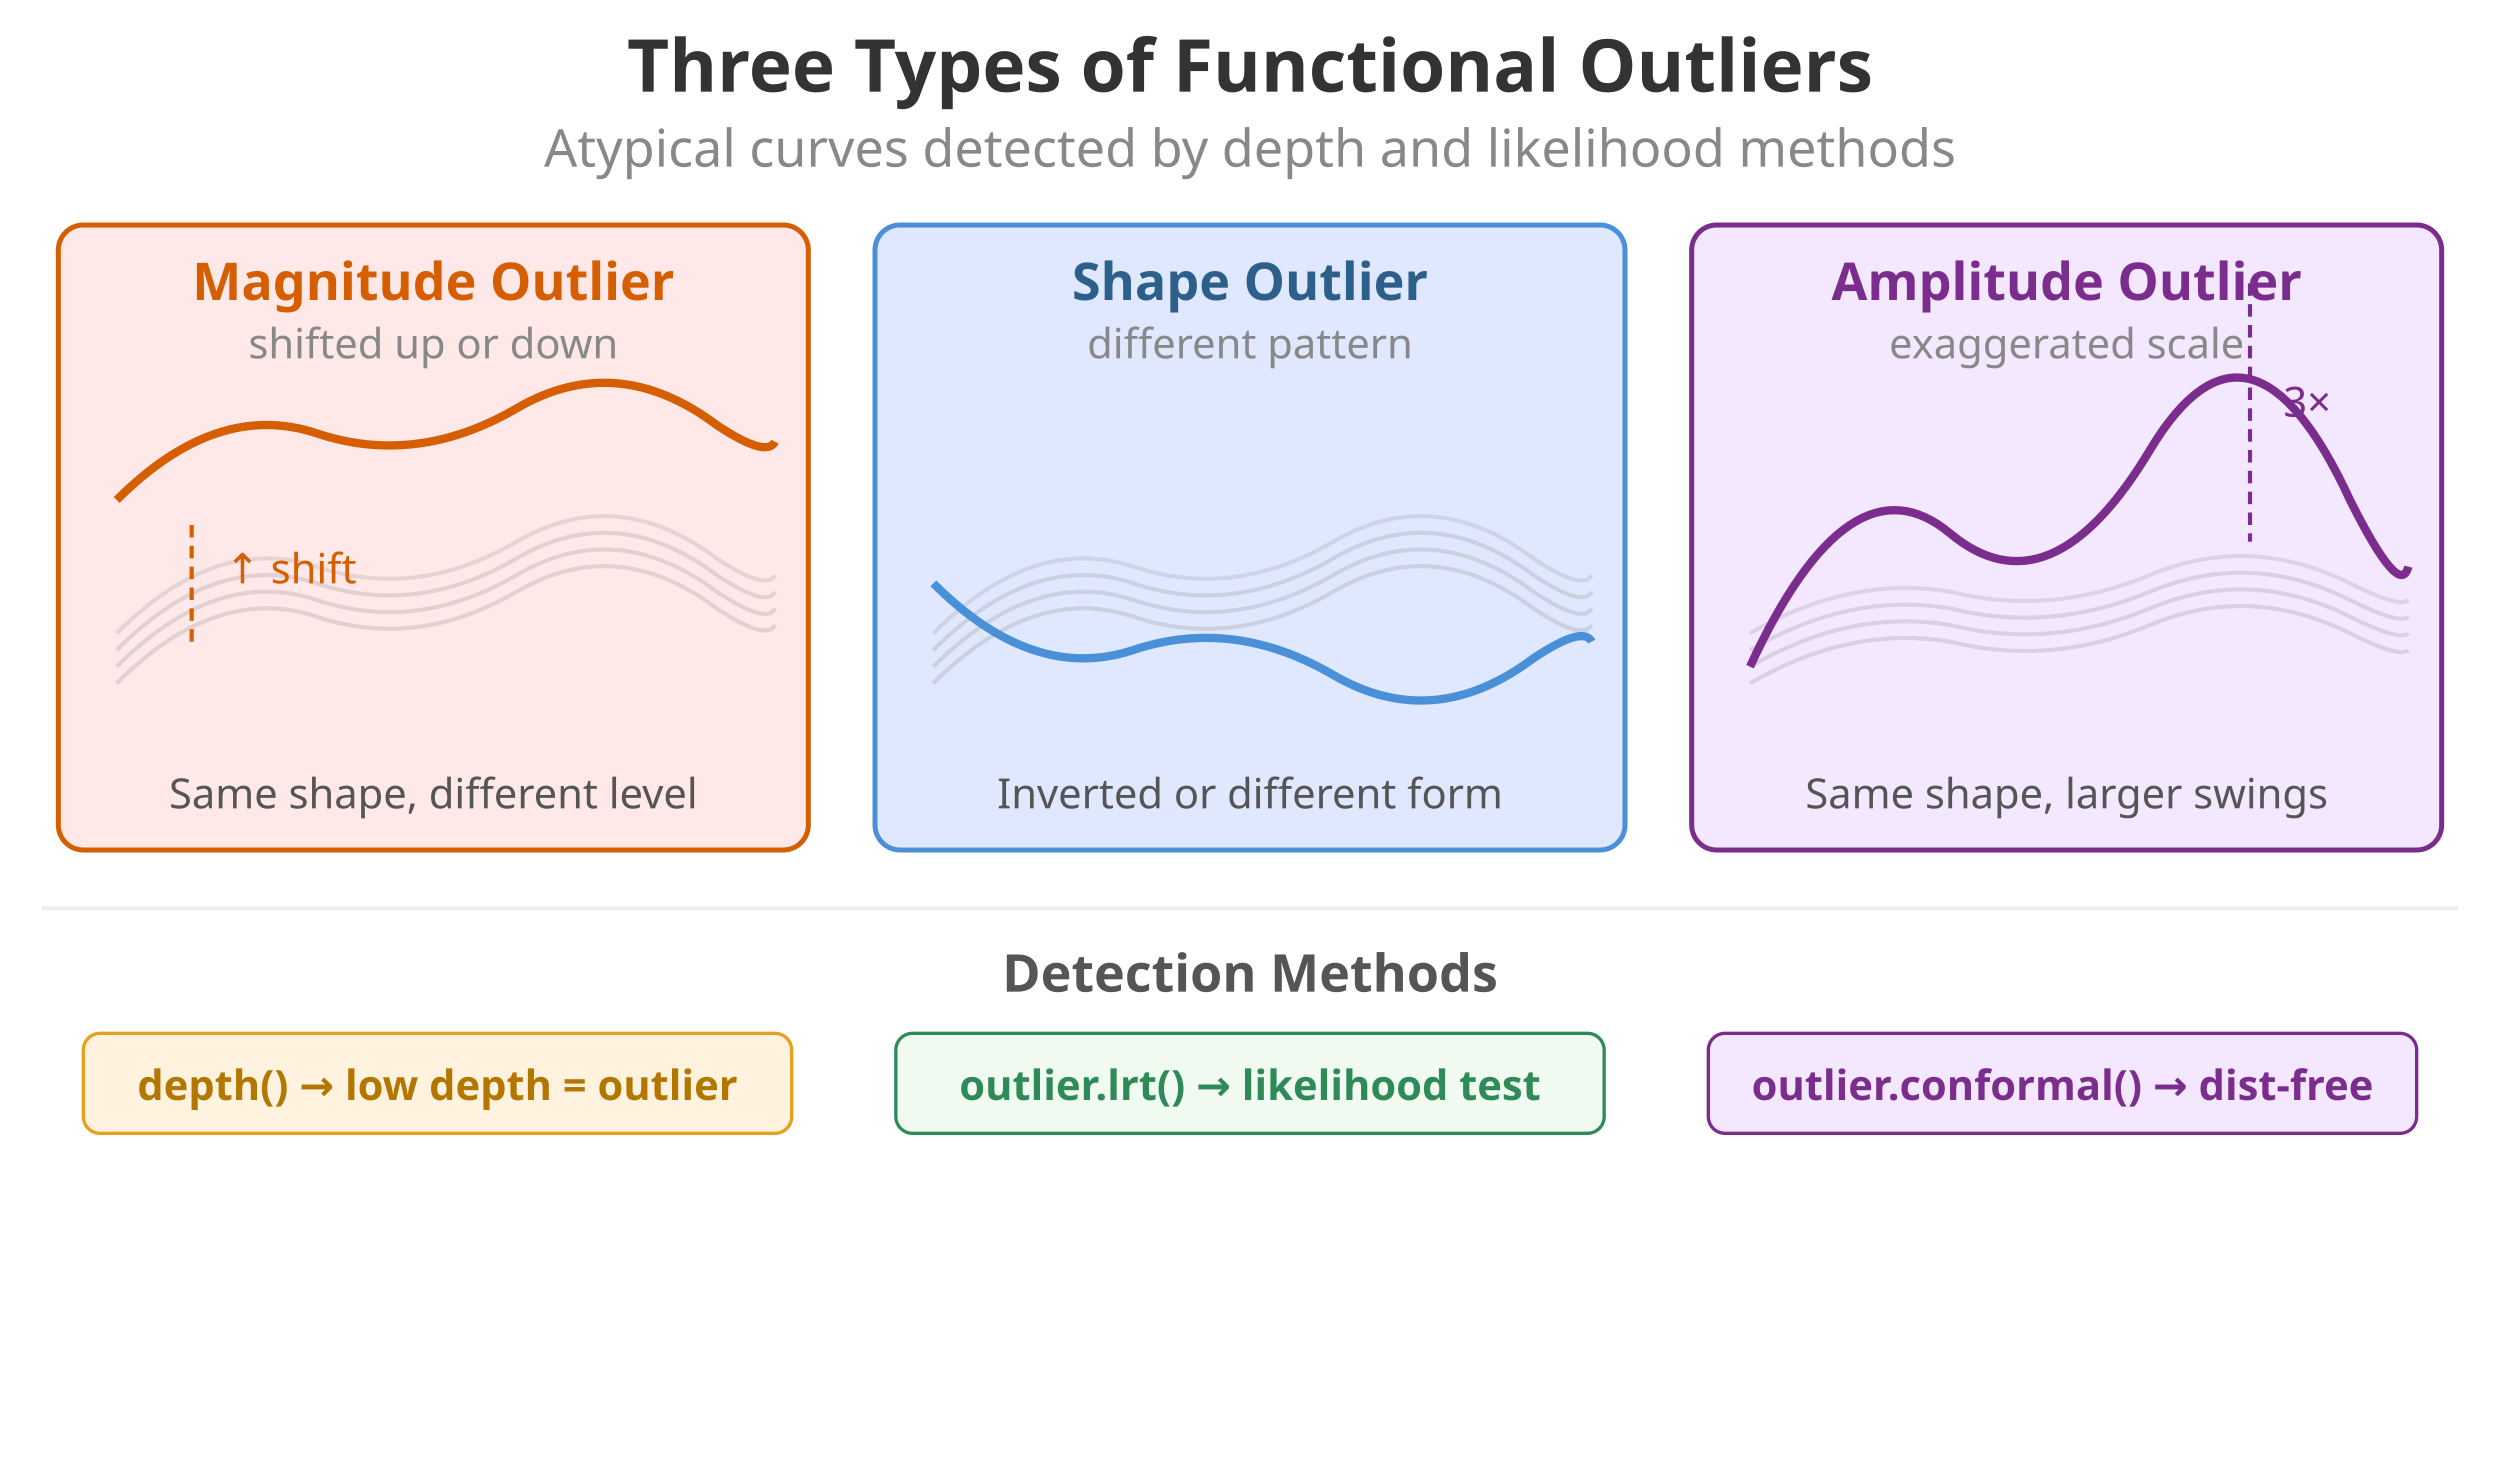
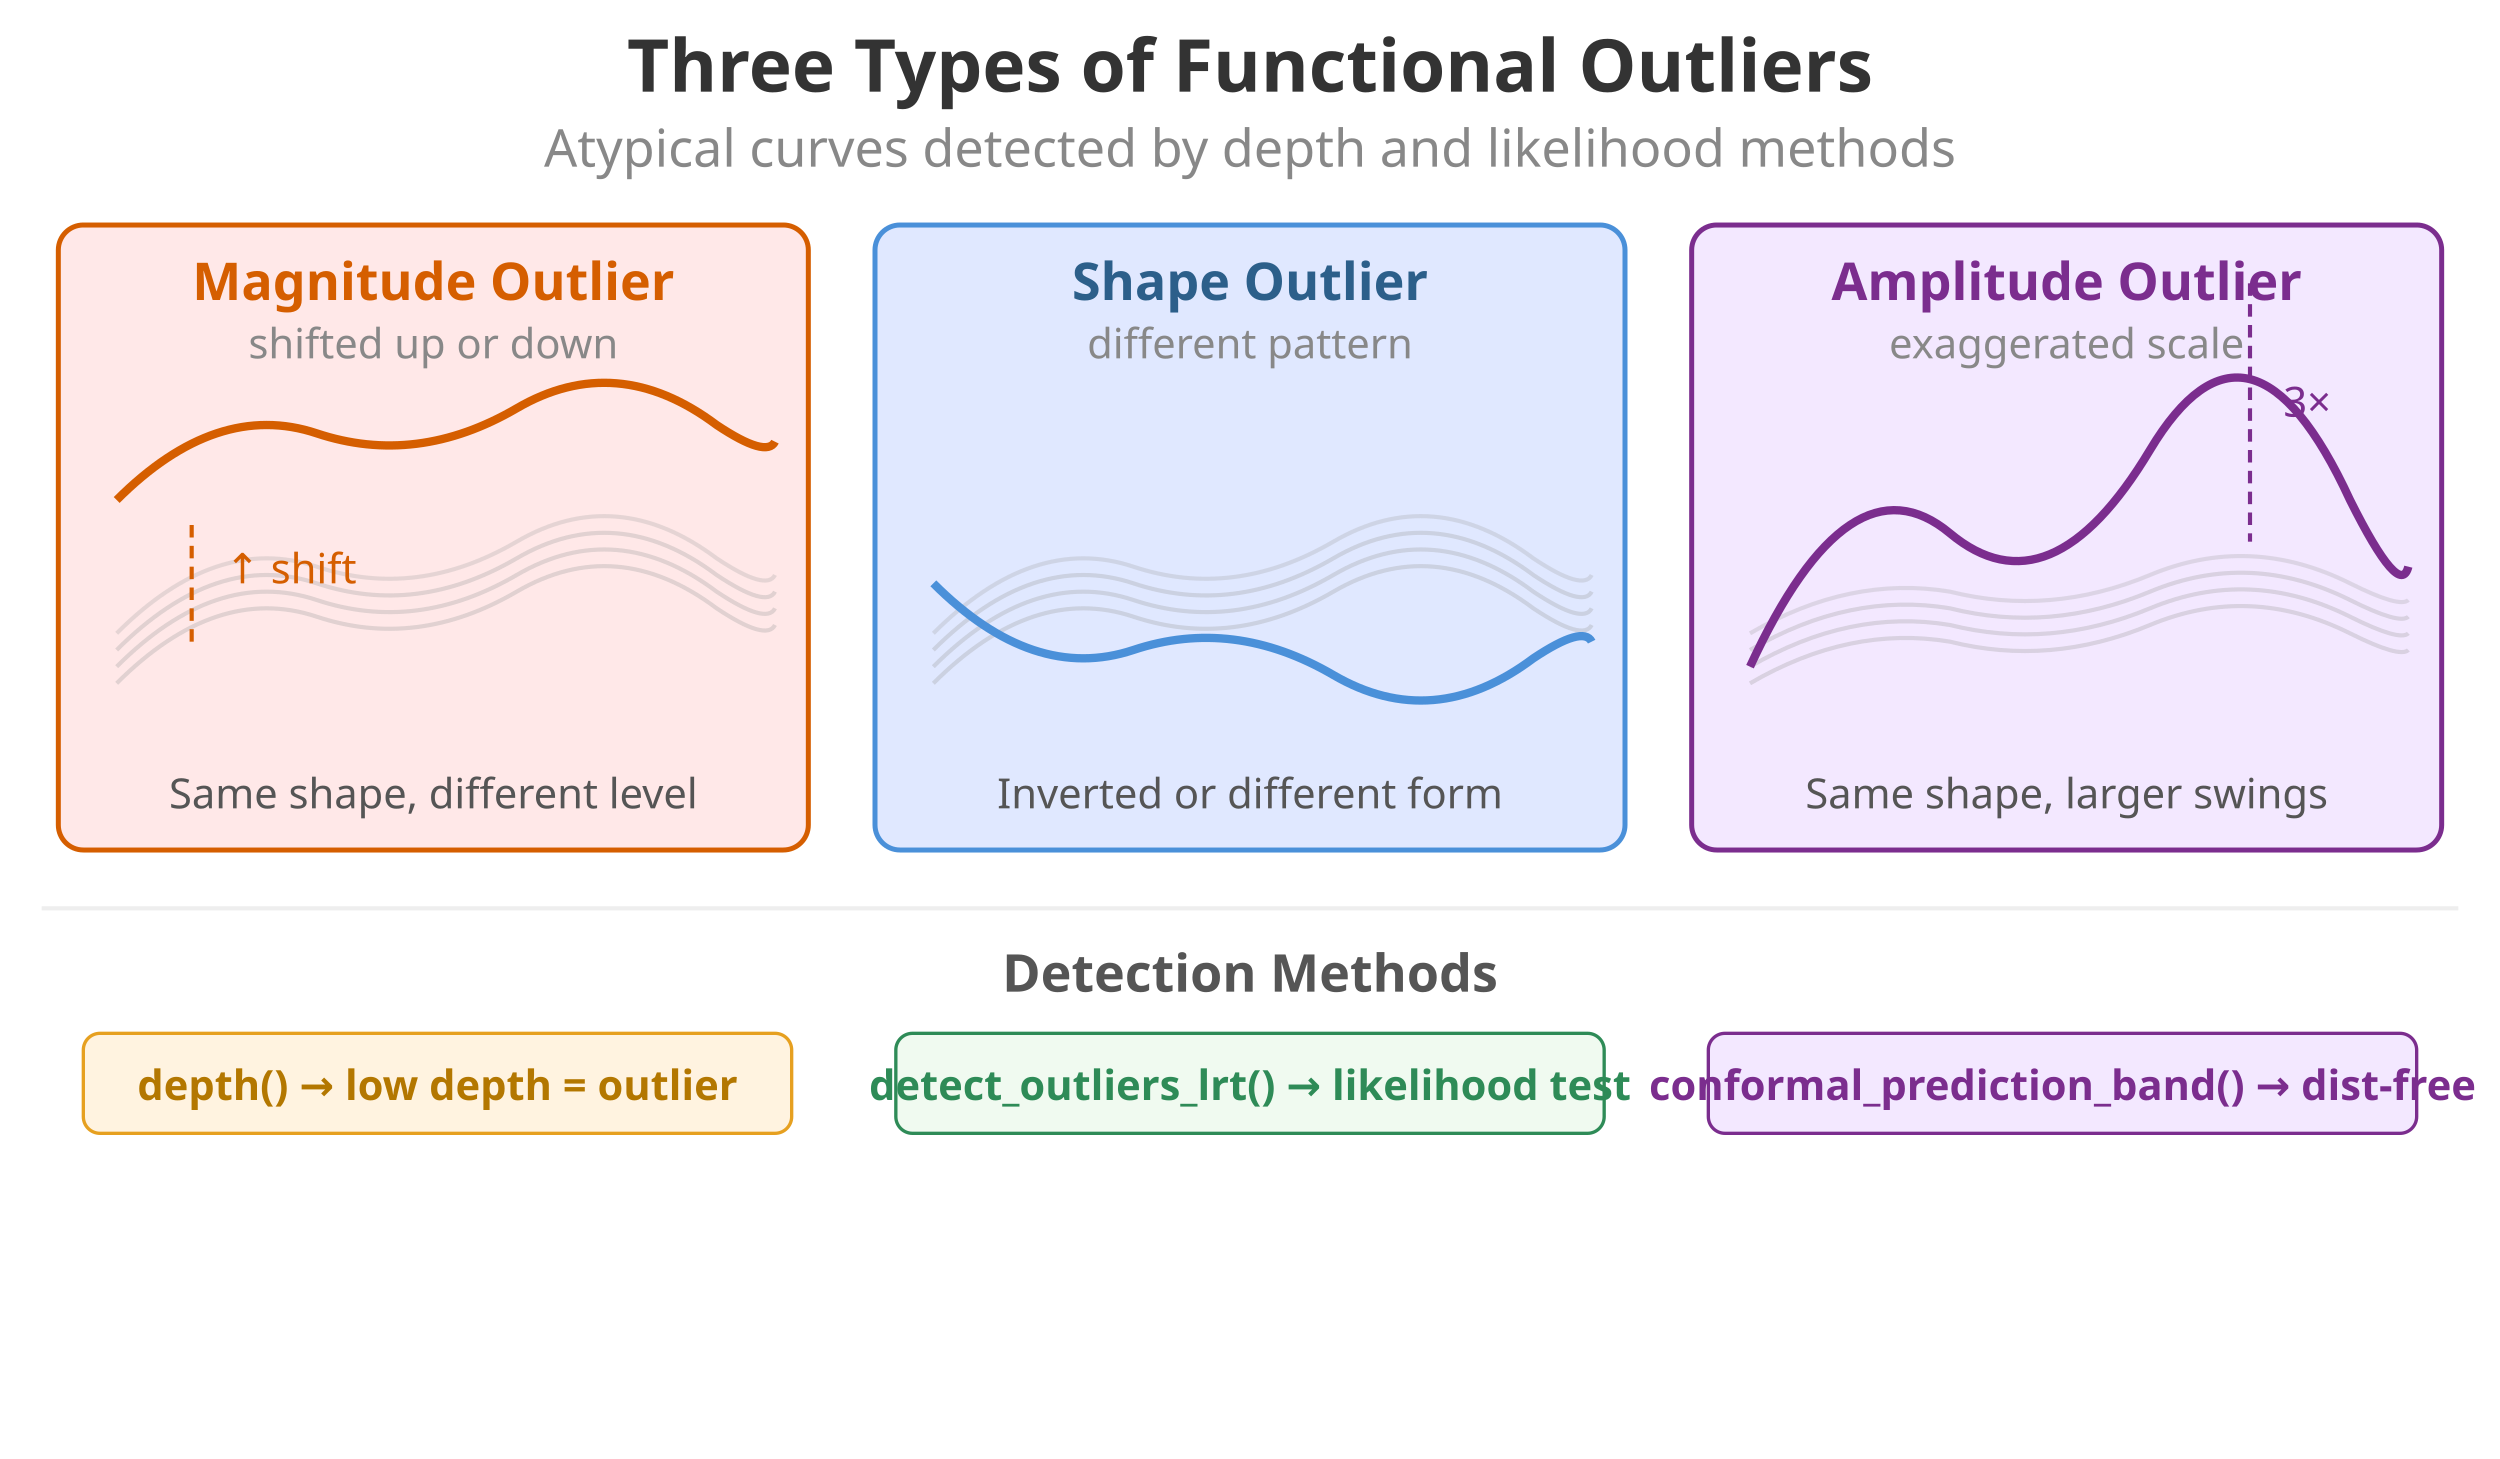
<svg xmlns="http://www.w3.org/2000/svg" viewBox="0 0 600 350" fill="none" font-family="'Segoe UI', system-ui, sans-serif">
  <text x="300" y="22" text-anchor="middle" font-size="17.5" font-weight="bold" fill="#333">Three Types of Functional Outliers</text>
  <text x="300" y="40" text-anchor="middle" font-size="12.5" fill="#888">Atypical curves detected by depth and likelihood methods</text>
  <rect x="14" y="54" width="180" height="150" rx="6" fill="#FFE8E8" stroke="#D55E00" stroke-width="1.2" />
  <text x="104" y="72" text-anchor="middle" font-size="12.5" font-weight="bold" fill="#D55E00">Magnitude Outlier</text>
  <text x="104" y="86" text-anchor="middle" font-size="10" fill="#888">shifted up or down</text>
  <path d="M28 156 Q52 132 76 140 Q100 148 124 134 Q148 120 172 138 Q184 146 186 142" stroke="#999" stroke-width="1" fill="none" opacity="0.3" />
  <path d="M28 160 Q52 136 76 144 Q100 152 124 138 Q148 124 172 142 Q184 150 186 146" stroke="#999" stroke-width="1" fill="none" opacity="0.3" />
  <path d="M28 164 Q52 140 76 148 Q100 156 124 142 Q148 128 172 146 Q184 154 186 150" stroke="#999" stroke-width="1" fill="none" opacity="0.3" />
  <path d="M28 152 Q52 128 76 136 Q100 144 124 130 Q148 116 172 134 Q184 142 186 138" stroke="#999" stroke-width="1" fill="none" opacity="0.25" />
  <path d="M28 120 Q52 96 76 104 Q100 112 124 98 Q148 84 172 102 Q184 110 186 106" stroke="#D55E00" stroke-width="2" fill="none" />
  <line x1="46" y1="154" x2="46" y2="124" stroke="#D55E00" stroke-width="1" stroke-dasharray="3,2" />
  <text x="54" y="140" font-size="10" fill="#D55E00">↑ shift</text>
  <text x="104" y="194" text-anchor="middle" font-size="10" fill="#555">Same shape, different level</text>
  <rect x="210" y="54" width="180" height="150" rx="6" fill="#E0E8FF" stroke="#4A90D9" stroke-width="1.2" />
  <text x="300" y="72" text-anchor="middle" font-size="12.5" font-weight="bold" fill="#2C5F8A">Shape Outlier</text>
  <text x="300" y="86" text-anchor="middle" font-size="10" fill="#888">different pattern</text>
  <path d="M224 156 Q248 132 272 140 Q296 148 320 134 Q344 120 368 138 Q380 146 382 142" stroke="#999" stroke-width="1" fill="none" opacity="0.3" />
  <path d="M224 160 Q248 136 272 144 Q296 152 320 138 Q344 124 368 142 Q380 150 382 146" stroke="#999" stroke-width="1" fill="none" opacity="0.3" />
  <path d="M224 164 Q248 140 272 148 Q296 156 320 142 Q344 128 368 146 Q380 154 382 150" stroke="#999" stroke-width="1" fill="none" opacity="0.3" />
  <path d="M224 152 Q248 128 272 136 Q296 144 320 130 Q344 116 368 134 Q380 142 382 138" stroke="#999" stroke-width="1" fill="none" opacity="0.25" />
  <path d="M224 140 Q248 164 272 156 Q296 148 320 162 Q344 176 368 158 Q380 150 382 154" stroke="#4A90D9" stroke-width="2" fill="none" />
  <text x="300" y="194" text-anchor="middle" font-size="10" fill="#555">Inverted or different form</text>
  <rect x="406" y="54" width="180" height="150" rx="6" fill="#F3E8FF" stroke="#7B2D8E" stroke-width="1.2" />
  <text x="496" y="72" text-anchor="middle" font-size="12.5" font-weight="bold" fill="#7B2D8E">Amplitude Outlier</text>
  <text x="496" y="86" text-anchor="middle" font-size="10" fill="#888">exaggerated scale</text>
  <path d="M420 156 Q444 142 468 146 Q492 152 516 142 Q540 132 564 144 Q576 150 578 148" stroke="#999" stroke-width="1" fill="none" opacity="0.3" />
  <path d="M420 160 Q444 146 468 150 Q492 156 516 146 Q540 136 564 148 Q576 154 578 152" stroke="#999" stroke-width="1" fill="none" opacity="0.3" />
  <path d="M420 164 Q444 150 468 154 Q492 160 516 150 Q540 140 564 152 Q576 158 578 156" stroke="#999" stroke-width="1" fill="none" opacity="0.3" />
  <path d="M420 152 Q444 138 468 142 Q492 148 516 138 Q540 128 564 140 Q576 146 578 144" stroke="#999" stroke-width="1" fill="none" opacity="0.25" />
  <path d="M420 160 Q444 108 468 128 Q492 148 516 108 Q540 68 564 120 Q576 144 578 136" stroke="#7B2D8E" stroke-width="2" fill="none" />
  <line x1="540" y1="68" x2="540" y2="130" stroke="#7B2D8E" stroke-width="1" stroke-dasharray="3,2" />
  <text x="548" y="100" font-size="10" fill="#7B2D8E">3×</text>
  <text x="496" y="194" text-anchor="middle" font-size="10" fill="#555">Same shape, larger swings</text>
  <line x1="10" y1="218" x2="590" y2="218" stroke="#eee" stroke-width="1" />
  <text x="300" y="238" text-anchor="middle" font-size="12.5" font-weight="bold" fill="#555">Detection Methods</text>
  <rect x="20" y="248" width="170" height="24" rx="4" fill="#FFF3E0" stroke="#E6A020" stroke-width="0.8" />
  <text x="105" y="264" text-anchor="middle" font-size="10" fill="#B37700" font-weight="bold">depth() → low depth = outlier</text>
  <rect x="215" y="248" width="170" height="24" rx="4" fill="#F0FAF0" stroke="#2E8B57" stroke-width="0.8" />
-   <text x="300" y="264" text-anchor="middle" font-size="10" fill="#2E8B57" font-weight="bold">outlier.lrt() → likelihood test</text>
+   <text x="300" y="264" text-anchor="middle" font-size="10" fill="#2E8B57" font-weight="bold">detect_outliers_lrt() → likelihood test</text>
  <rect x="410" y="248" width="170" height="24" rx="4" fill="#F3E8FF" stroke="#7B2D8E" stroke-width="0.8" />
-   <text x="495" y="264" text-anchor="middle" font-size="10" fill="#7B2D8E" font-weight="bold">outlier.conformal() → dist-free</text>
+   <text x="495" y="264" text-anchor="middle" font-size="10" fill="#7B2D8E" font-weight="bold">conformal_prediction_band() → dist-free</text>
</svg>
